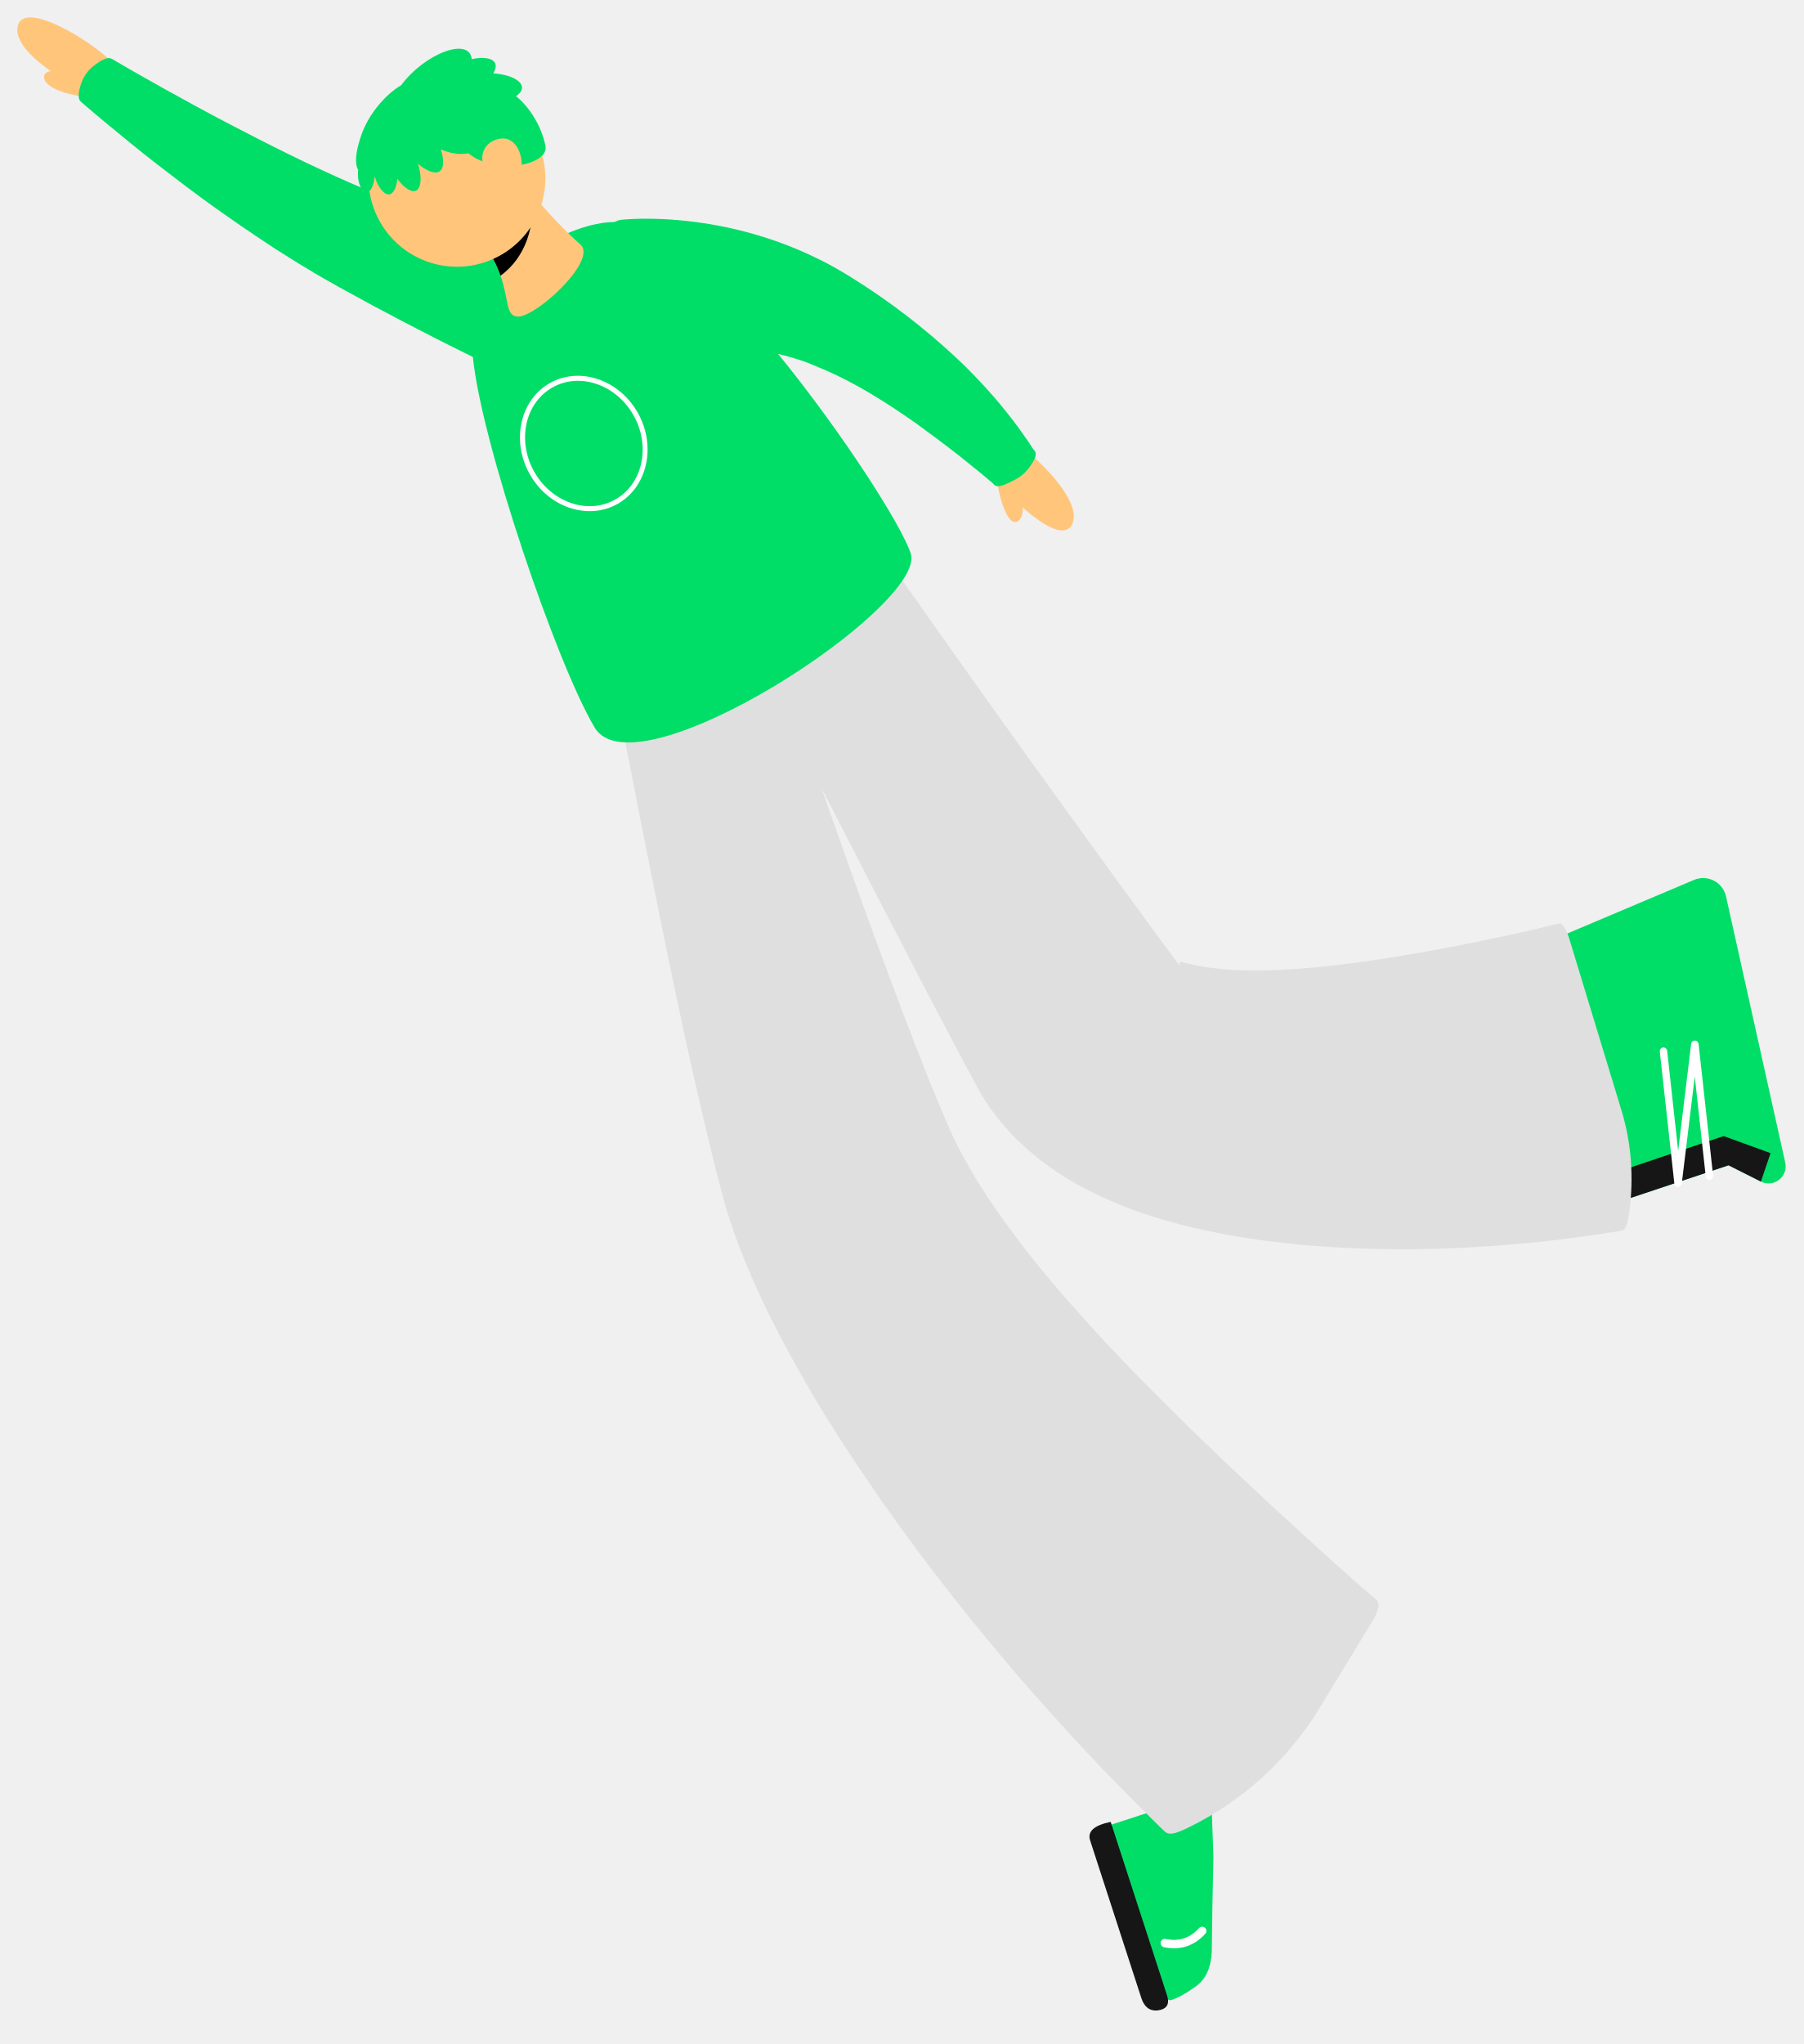
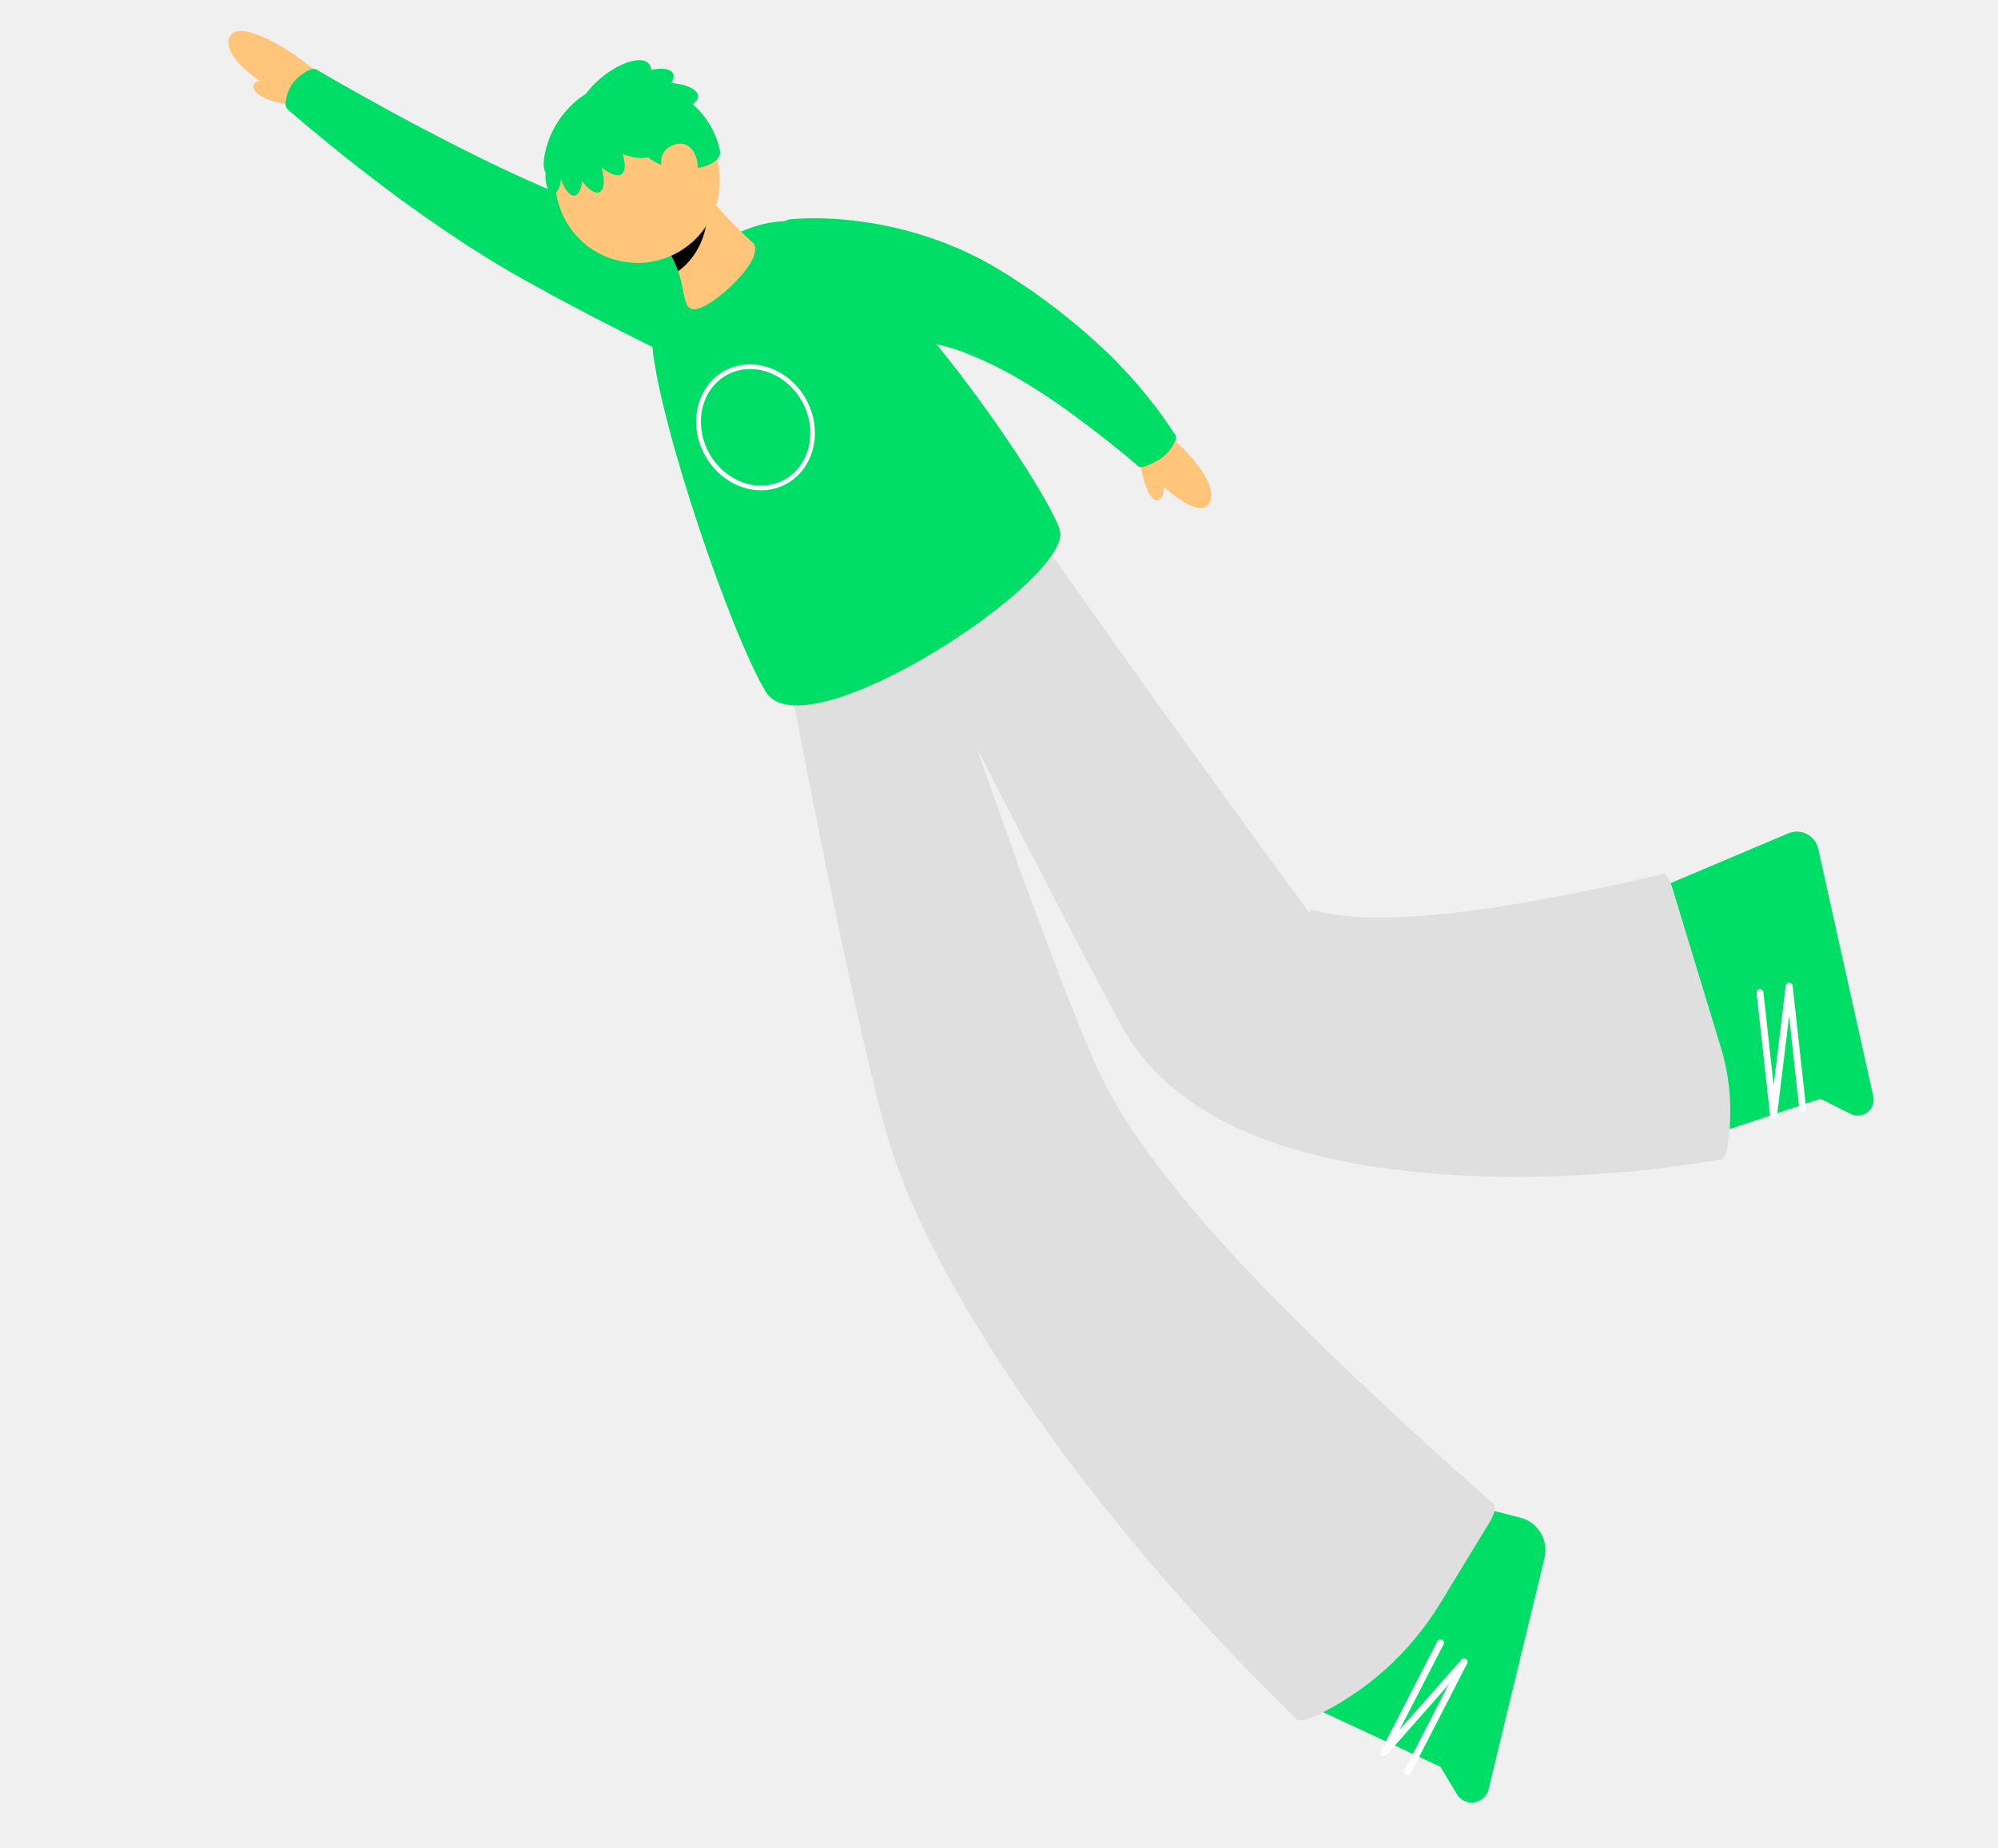
- <svg xmlns="http://www.w3.org/2000/svg" width="623.0" height="706.0" viewBox="78.9 5.5 623.0 706.0" fill="none">
-   <g transform="translate(462,636) rotate(72) scale(0.97)">
-     <path d="M0 0 L0 -32 Q0 -38 8 -36 L22 -32 Q42 -25 54 -21 Q62 -18 64 -12 Q66 -6 66 -2 Q66 0 62 0 Z" fill="#00DE68" />
-     <path d="M-1 -1 L64 -1 Q69 -1 68 4 Q67 8 62 8 L3 8 Q-2 8 -1 -1 Z" fill="#161616" />
-     <path d="M46 -20 Q50 -13 46 -6" stroke="white" stroke-width="3" stroke-linecap="round" fill="none" />
-   </g>
+ <svg xmlns="http://www.w3.org/2000/svg" width="742" height="686" viewBox="0 0 742 686" fill="none">
  <path d="M420.483 167.539C425.656 175.788 444.959 194.912 449.228 186.727C453.497 178.541 435.832 162.118 429.843 158.667C423.854 155.215 420.483 167.539 420.483 167.539Z" fill="#FFC67B" />
  <path d="M423.393 170.675C423.511 175.33 426.785 187.864 430.537 185.539C434.29 183.214 431.038 172.194 429.392 169.315C427.779 166.441 423.393 170.675 423.393 170.675Z" fill="#FFC67B" />
-   <path d="M117.351 26.7C110.505 19.784 87.441 5.408 85.061 14.365C82.685 23.288 103.558 35.372 110.173 37.441C116.789 39.51 117.346 26.735 117.346 26.735L117.351 26.7Z" fill="#FFC67B" />
-   <path d="M110.597 32.938C106.444 30.847 93.828 27.784 94.119 32.218C94.382 36.614 105.666 38.952 108.979 38.881C112.292 38.81 110.632 32.943 110.632 32.943L110.597 32.938Z" fill="#FFC67B" />
-   <path d="M609.235 332.646L664.185 309.412C668.831 307.465 674.12 310.181 675.216 315.121L695.68 407.068C696.751 411.935 691.707 415.86 687.261 413.621L676.077 407.994L623.333 425.582L609.201 332.641L609.235 332.646Z" fill="#00DE68" />
-   <path d="M623.333 425.582L676.077 407.994L687.261 413.621L690.6 403.8L674.4 397.9L627.2 413.8Z" fill="#161616" />
-   <path d="M617.889 324.512C617.058 324.424 616.329 324.843 615.502 324.966L610.654 326.145C607.377 326.925 604.035 327.659 600.694 328.394C593.992 329.755 587.27 331.254 580.584 332.512C567.171 335.058 553.839 337.299 540.894 338.824C528.057 340.331 515.435 341.096 504.806 340.506C499.577 340.223 494.828 339.555 491.494 338.815C488.081 338.134 486.449 337.295 486.44 338.066C486.425 338.17 486.409 338.273 486.428 338.381C486.408 338.519 486.422 338.661 486.47 338.809C486.465 338.843 486.509 339.025 486.44 339.015L485.62 337.91L483.945 335.695L477.331 326.74L464.092 308.654L437.672 272.105C420.102 247.686 402.631 223.071 385.342 198.413L385.307 198.408C377.344 186.936 361.955 182.9 349.215 189.444C339.674 194.32 334.115 203.86 333.828 213.865C328.05 210.41 321.063 208.953 313.938 210.322C298.573 213.246 288.503 228.09 291.428 243.454C298.173 278.811 305.027 313.903 312.475 349.259C316.218 366.922 320.1 384.606 324.5 402.577C325.593 407.06 326.715 411.583 327.965 416.194C328.602 418.537 329.126 420.687 329.851 423.148L332.518 431.237C336.303 441.74 340.584 451.508 345.191 460.727C354.412 479.131 364.633 495.997 375.365 512.026C386.092 528.088 397.348 543.421 409.04 558.187C414.861 565.618 420.856 572.83 426.894 579.977C432.928 587.159 439.135 594.121 445.421 601.024C451.667 607.957 458.037 614.767 464.605 621.431L474.507 631.435L479.564 636.434L480.855 637.68C481.286 638.095 481.711 638.544 482.389 638.715C483.733 639.125 485.712 638.574 489.349 636.794C507.641 627.875 523.594 613.867 534.971 595.176L553.034 565.496C555.027 562.243 555.367 560.185 555.073 559.088C554.948 558.507 554.537 558.2 554.13 557.859L552.98 556.845L548.277 552.776L538.839 544.387L520.046 527.271C507.63 515.736 495.263 504.102 483.35 492.255C471.402 480.403 459.829 468.396 449.034 456.117C438.164 443.863 428.261 431.259 419.895 418.708C415.798 412.445 412.187 406.219 409.205 400.262L407.148 395.882L404.719 390.218C403.068 386.425 401.481 382.431 399.854 378.466C393.467 362.519 387.265 346.038 381.21 329.507C374.903 312.308 368.754 294.991 362.689 277.581L378.448 308.301L399.412 348.715L410.083 368.95L415.502 379.097L416.88 381.655L417.571 382.917L419.131 385.431C420.209 387.172 421.375 388.785 422.581 390.369C423.782 391.987 425.038 393.473 426.299 394.924C431.41 400.74 437.039 405.438 442.549 409.276C448.094 413.118 453.559 416.071 458.845 418.575C469.486 423.594 479.405 426.609 488.992 429.012C508.084 433.667 525.726 435.542 542.979 436.481C560.174 437.341 576.902 437.079 593.375 435.935C601.616 435.329 609.828 434.683 617.998 433.61C622.081 433.09 626.163 432.571 630.295 431.953L636.513 431.012C637.566 430.781 638.653 430.802 639.668 430.355C640.723 429.633 641.292 427.926 641.885 423.446C643.313 412.381 642.588 400.434 639.107 389.063L621.173 330.092C619.95 326.012 618.669 324.698 617.875 324.369L617.889 324.512Z" fill="#DFDFDF" />
-   <path d="M435.187 159.564C434.241 158.124 433.261 156.679 432.235 155.297C430.269 152.442 428.174 149.743 426.005 147.068C421.707 141.688 417.01 136.636 412.109 131.765C402.146 122.174 391.293 113.365 379.399 105.42C373.54 101.566 367.053 97.444 360.183 94.248C353.328 90.95 346.17 88.273 338.783 86.196C331.396 84.118 323.849 82.649 316.101 81.817C312.23 81.385 308.334 81.124 304.338 81.059C302.342 81.009 300.337 81.028 298.252 81.106L295.066 81.267C294.496 81.323 293.965 81.349 293.355 81.435C293.07 81.463 292.774 81.559 292.444 81.651C292.297 81.7 292.149 81.748 291.957 81.86L291.208 82.171C283.146 82.276 273.326 85.951 264.572 91.681C258.123 89.672 251.675 87.663 245.241 85.551C237.572 83.01 229.917 80.365 222.347 77.628C218.578 76.262 214.742 74.886 211.205 73.378C207.585 71.964 203.951 70.407 200.351 68.855C185.858 62.563 171.439 55.298 157.09 47.798C149.918 44.031 142.801 40.131 135.688 36.197L125.053 30.195L119.779 27.131C118.902 26.649 118.079 26.036 117.118 25.647C116.067 25.386 114.532 25.791 111.803 27.846L111.487 28.081C109.395 29.633 107.767 31.851 106.883 34.495C105.8 37.777 105.914 39.375 106.548 40.312C107.277 41.088 108.134 41.706 108.907 42.418L113.684 46.463L123.361 54.431C129.812 59.742 136.476 64.805 143.14 69.867C149.838 74.934 156.675 79.776 163.631 84.53C167.109 86.907 170.665 89.225 174.183 91.573C177.789 93.794 181.341 96.146 185.06 98.313C192.308 102.759 200.161 106.909 207.44 110.902C214.861 114.882 222.298 118.759 229.78 122.572C233.927 124.697 238.124 126.724 242.277 128.815C245.092 157.969 271.173 234.763 284.351 256.81C298.626 280.705 399.638 214.548 393.517 196.568C390.147 186.584 370.032 155.149 347.738 127.747C350.418 128.39 353.084 129.136 355.729 130.019C358.315 130.824 361.134 132.19 363.857 133.261C374.818 138.011 385.196 144.572 395.285 151.652C400.3 155.275 405.265 158.997 410.21 162.856L417.524 168.752C418.747 169.741 419.932 170.76 421.116 171.778C422.7 172.47 421.895 175.055 428.046 171.961L429.337 171.309C431.348 170.307 433.149 168.818 434.56 166.884C438.698 161.243 435.768 161.336 435.222 159.569L435.187 159.564Z" fill="#00DE68" />
+   <path d="M117.351 26.7C110.505 19.784 87.442 5.407 85.061 14.365C82.686 23.287 103.558 35.372 110.174 37.441C116.789 39.51 117.346 26.735 117.346 26.735L117.351 26.7Z" fill="#FFC67B" />
+   <path d="M110.598 32.937C106.445 30.847 93.828 27.784 94.12 32.218C94.382 36.613 105.666 38.952 108.98 38.881C112.293 38.809 110.632 32.942 110.632 32.942L110.598 32.937Z" fill="#FFC67B" />
+   <path d="M609.235 332.646L664.186 309.412C668.831 307.465 674.121 310.181 675.216 315.121L695.68 407.068C696.752 411.935 691.708 415.86 687.261 413.621L676.078 407.994L623.334 425.582L609.201 332.641L609.235 332.646Z" fill="#00DE68" />
+   <path d="M525.231 553.438L564.567 563.515C571.17 565.196 575.171 571.866 573.594 578.483L552.824 664.393C551.468 669.989 543.991 671.13 541.032 666.195L534.945 656.054L478.571 629.823L525.231 553.438Z" fill="#00DE68" />
+   <path d="M617.889 324.512C617.059 324.424 616.329 324.843 615.503 324.966L610.655 326.145C607.377 326.925 604.036 327.659 600.695 328.394C593.993 329.755 587.271 331.254 580.584 332.512C567.172 335.058 553.84 337.299 540.894 338.824C528.057 340.331 515.436 341.096 504.807 340.506C499.578 340.223 494.828 339.555 491.494 338.815C488.082 338.134 486.449 337.295 486.44 338.066C486.425 338.17 486.41 338.273 486.429 338.381C486.408 338.519 486.422 338.661 486.471 338.809C486.466 338.843 486.509 339.025 486.44 339.015L485.62 337.91L483.946 335.695L477.331 326.74L464.093 308.654L437.673 272.105C420.102 247.686 402.631 223.071 385.342 198.413L385.308 198.408C377.345 186.936 361.955 182.9 349.216 189.444C339.674 194.32 334.115 203.86 333.828 213.865C328.051 210.41 321.063 208.953 313.939 210.322C298.573 213.246 288.504 228.09 291.429 243.454C298.173 278.811 305.028 313.903 312.475 349.259C316.219 366.922 320.1 384.606 324.501 402.577C325.594 407.06 326.716 411.583 327.965 416.194C328.602 418.537 329.127 420.687 329.852 423.148L332.519 431.237C336.304 441.74 340.584 451.508 345.192 460.727C354.412 479.131 364.634 495.997 375.366 512.026C386.092 528.088 397.349 543.421 409.041 558.187C414.862 565.618 420.856 572.83 426.895 579.977C432.929 587.159 439.136 594.121 445.422 601.024C451.668 607.957 458.038 614.767 464.605 621.431L474.508 631.435L479.565 636.434L480.856 637.68C481.286 638.095 481.712 638.544 482.389 638.715C483.734 639.125 485.713 638.574 489.349 636.794C507.641 627.875 523.595 613.867 534.971 595.176L553.035 565.496C555.028 562.243 555.367 560.185 555.073 559.088C554.948 558.507 554.537 558.2 554.131 557.859L552.981 556.845L548.278 552.776L538.839 544.387L520.047 527.271C507.63 515.736 495.264 504.102 483.35 492.255C471.403 480.403 459.829 468.396 449.034 456.117C438.165 443.863 428.261 431.259 419.895 418.708C415.798 412.445 412.188 406.219 409.205 400.262L407.149 395.882L404.72 390.218C403.068 386.425 401.481 382.431 399.855 378.466C393.468 362.519 387.265 346.038 381.211 329.507C374.904 312.308 368.755 294.991 362.69 277.581L378.449 308.301L399.412 348.715L410.083 368.95L415.502 379.097L416.88 381.655L417.572 382.917L419.132 385.431C420.209 387.172 421.376 388.785 422.582 390.369C423.783 391.987 425.038 393.473 426.299 394.924C431.411 400.74 437.039 405.438 442.55 409.276C448.094 413.118 453.56 416.071 458.846 418.575C469.487 423.594 479.405 426.609 488.993 429.012C508.085 433.667 525.727 435.542 542.98 436.481C560.175 437.341 576.903 437.079 593.376 435.935C601.617 435.329 609.829 434.683 617.999 433.61C622.081 433.09 626.164 432.571 630.296 431.953L636.514 431.012C637.567 430.781 638.653 430.802 639.668 430.355C640.724 429.633 641.293 427.926 641.886 423.446C643.314 412.381 642.589 400.434 639.108 389.063L621.173 330.092C619.951 326.012 618.67 324.698 617.875 324.369L617.889 324.512Z" fill="#DFDFDF" />
+   <path d="M435.188 159.564C434.242 158.124 433.261 156.679 432.236 155.297C430.27 152.442 428.175 149.743 426.006 147.068C421.708 141.688 417.01 136.636 412.11 131.765C402.146 122.174 391.294 113.365 379.4 105.42C373.541 101.566 367.054 97.444 360.184 94.248C353.329 90.95 346.171 88.273 338.784 86.196C331.397 84.118 323.849 82.649 316.102 81.817C312.231 81.385 308.334 81.124 304.338 81.059C302.343 81.009 300.337 81.028 298.253 81.106L295.067 81.267C294.496 81.323 293.965 81.349 293.355 81.435C293.07 81.463 292.775 81.559 292.445 81.651C292.297 81.7 292.149 81.748 291.957 81.86L291.208 82.171C283.147 82.276 273.326 85.951 264.572 91.681C258.124 89.672 251.675 87.663 245.242 85.551C237.572 83.01 229.917 80.365 222.347 77.628C218.579 76.262 214.742 74.886 211.206 73.378C207.586 71.964 203.951 70.407 200.351 68.855C185.858 62.563 171.439 55.298 157.09 47.798C149.918 44.031 142.801 40.131 135.689 36.197L125.053 30.195L119.78 27.131C118.902 26.649 118.08 26.036 117.118 25.647C116.068 25.386 114.532 25.791 111.803 27.846L111.488 28.081C109.396 29.633 107.767 31.851 106.883 34.495C105.8 37.777 105.915 39.375 106.549 40.312C107.277 41.088 108.134 41.706 108.907 42.418L113.684 46.463L123.361 54.431C129.812 59.742 136.476 64.805 143.14 69.867C149.839 74.934 156.676 79.776 163.631 84.53C167.109 86.907 170.666 89.225 174.183 91.573C177.79 93.794 181.341 96.146 185.061 98.313C192.308 102.759 200.161 106.909 207.44 110.902C214.862 114.882 222.299 118.759 229.78 122.572C233.928 124.697 238.125 126.724 242.277 128.815C245.092 157.969 271.173 234.763 284.352 256.81C298.627 280.705 399.638 214.548 393.517 196.568C390.147 186.584 370.032 155.149 347.738 127.747C350.419 128.39 353.084 129.136 355.729 130.019C358.315 130.824 361.135 132.19 363.857 133.261C374.819 138.011 385.196 144.572 395.286 151.652C400.301 155.275 405.266 158.997 410.211 162.856L417.524 168.752C418.748 169.741 419.932 170.76 421.116 171.778C422.701 172.47 421.896 175.055 428.046 171.961L429.337 171.309C431.348 170.307 433.15 168.818 434.561 166.884C438.699 161.243 435.769 161.336 435.222 159.569L435.188 159.564Z" fill="#00DE68" />
  <path d="M279.577 181.836C278.167 181.627 276.778 181.281 275.375 180.792C269.664 178.786 264.838 174.594 261.765 169.01C255.43 157.462 258.706 143.403 269.073 137.701C279.439 131.999 293.065 136.793 299.4 148.341C305.736 159.889 302.459 173.948 292.093 179.649C288.268 181.753 283.944 182.482 279.543 181.83L279.577 181.836ZM281.403 137.244C277.483 136.663 273.494 137.267 269.935 139.234C260.412 144.463 257.435 157.443 263.328 168.187C266.177 173.387 270.694 177.288 276.003 179.163C281.277 181.033 286.711 180.644 291.3 178.127C300.823 172.897 303.799 159.918 297.907 149.173C294.225 142.48 287.936 138.211 281.403 137.244Z" fill="white" />
-   <path d="M257.385 114.821C263.352 115.81 285.59 95.426 279.44 89.983C275.095 86.107 268.082 79.131 262.338 71.887C260.004 68.906 257.846 65.917 256.16 63.068L241.372 83.677C247.247 90.274 250.186 96.049 251.843 100.756C254.75 109.126 253.579 114.187 257.385 114.821Z" fill="#FFC67B" />
-   <path d="M251.848 100.722C260.394 94.504 264.231 83.304 262.338 71.887C260.004 68.906 257.846 65.917 256.16 63.068L241.372 83.677C247.247 90.274 250.186 96.049 251.843 100.756L251.848 100.722Z" fill="black" />
-   <path d="M210.026 81.846C218.169 96.612 236.771 101.967 251.539 93.826C266.307 85.685 271.662 67.085 263.519 52.319C255.376 37.552 236.774 32.197 222.006 40.339C207.237 48.48 201.883 67.079 210.026 81.846Z" fill="#FFC67B" />
-   <path d="M257.13 38.76C262.531 35.028 256.765 31.259 249.305 30.856C252.141 26.182 247.617 24.704 241.884 25.928C241.108 18.119 225.668 23.913 217.502 34.929C212.192 38.042 206.121 44.871 203.564 52.643C201.547 58.668 201.499 62.315 202.635 64.134C202.443 66.143 202.648 68.317 203.421 69.977C205.507 74.396 208.032 70.87 208.35 66.35C208.736 67.778 209.275 69.122 210.061 70.222C213.251 75.016 215.729 72.046 216.196 67.231C216.859 68.208 217.578 69.052 218.385 69.769C223.914 74.663 225.425 68.493 223.291 62.029C224.005 62.662 224.73 63.226 225.504 63.692C231.791 67.504 233.142 62.891 231.186 57.12C233.535 58.101 236.009 58.713 238.334 58.671C239.283 58.671 240.036 58.572 240.69 58.423C250.147 66.217 268.643 62.563 267.345 55.906C266.171 49.831 262.378 42.945 257.204 38.736L257.13 38.76Z" fill="#00DE68" />
-   <path d="M254.765 53.762C251.72 52.257 244.655 54.654 245.604 61.294C246.548 67.968 256.39 72.447 257.877 69.048C260.006 64.164 259.781 56.191 254.736 53.723L254.765 53.762Z" fill="#FFC67B" />
-   <path d="M669.923 412.985C669.923 412.985 669.741 413.028 669.633 413.047C668.92 413.117 668.293 412.603 668.218 411.924L664.419 377.319L659.923 414.314C659.827 414.967 659.298 415.451 658.635 415.423C657.966 415.429 657.443 414.93 657.363 414.286L652.341 368.715C652.271 368.002 652.746 367.405 653.464 367.301C654.177 367.23 654.804 367.745 654.879 368.423L658.678 403.028L663.174 366.034C663.271 365.38 663.799 364.897 664.462 364.925C665.131 364.918 665.654 365.417 665.735 366.061L670.756 411.632C670.807 412.237 670.445 412.781 669.889 412.979L669.923 412.985Z" fill="white" />
+   <path d="M257.385 114.821C263.352 115.81 285.591 95.426 279.44 89.983C275.095 86.107 268.082 79.131 262.339 71.887C260.004 68.906 257.847 65.917 256.161 63.068L241.373 83.677C247.248 90.274 250.187 96.049 251.844 100.756C254.75 109.126 253.579 114.187 257.385 114.821Z" fill="#FFC67B" />
+   <path d="M251.849 100.722C260.394 94.504 264.232 83.304 262.339 71.887C260.004 68.906 257.847 65.917 256.161 63.068L241.373 83.677C247.248 90.274 250.187 96.049 251.844 100.756L251.849 100.722Z" fill="black" />
+   <path d="M210.026 81.846C218.169 96.612 236.771 101.967 251.539 93.826C266.308 85.685 271.662 67.085 263.519 52.319C255.376 37.552 236.774 32.197 222.006 40.339C207.238 48.48 201.883 67.079 210.026 81.846Z" fill="#FFC67B" />
+   <path d="M257.13 38.76C262.532 35.028 256.766 31.258 249.306 30.856C252.142 26.182 247.617 24.704 241.884 25.928C241.108 18.119 225.669 23.912 217.502 34.928C212.192 38.042 206.121 44.871 203.565 52.643C201.548 58.668 201.5 62.314 202.636 64.134C202.444 66.143 202.649 68.316 203.422 69.977C205.508 74.396 208.033 70.87 208.351 66.35C208.737 67.778 209.275 69.122 210.061 70.222C213.251 75.016 215.729 72.045 216.196 67.231C216.86 68.208 217.578 69.052 218.385 69.769C223.915 74.663 225.426 68.493 223.291 62.029C224.006 62.661 224.73 63.225 225.505 63.691C231.791 67.503 233.142 62.891 231.186 57.12C233.535 58.101 236.01 58.713 238.335 58.671C239.284 58.671 240.036 58.572 240.691 58.423C250.147 66.217 268.643 62.562 267.345 55.906C266.172 49.83 262.378 42.945 257.204 38.736L257.13 38.76Z" fill="#00DE68" />
+   <path d="M254.766 53.762C251.721 52.257 244.655 54.654 245.604 61.293C246.548 67.967 256.39 72.446 257.878 69.048C260.006 64.164 259.782 56.191 254.736 53.723L254.766 53.762Z" fill="#FFC67B" />
+   <path d="M669.924 412.985C669.924 412.985 669.742 413.028 669.633 413.047C668.92 413.117 668.294 412.603 668.219 411.924L664.419 377.319L659.924 414.314C659.827 414.967 659.299 415.451 658.635 415.423C657.967 415.429 657.443 414.93 657.363 414.286L652.342 368.715C652.272 368.002 652.747 367.405 653.465 367.301C654.178 367.23 654.804 367.745 654.88 368.423L658.679 403.028L663.174 366.034C663.271 365.38 663.799 364.897 664.463 364.925C665.131 364.918 665.655 365.417 665.735 366.061L670.756 411.632C670.807 412.237 670.446 412.781 669.889 412.979L669.924 412.985Z" fill="white" />
+   <path d="M523.191 659.056C522.861 659.148 522.512 659.131 522.183 658.977C521.566 658.64 521.289 657.896 521.632 657.244L537.912 625.613L514.941 651.651C514.521 652.116 513.803 652.22 513.259 651.859C512.715 651.497 512.537 650.803 512.835 650.215L533.806 609.442C534.144 608.825 534.882 608.583 535.539 608.891C536.157 609.228 536.433 609.972 536.091 610.624L519.811 642.255L542.782 616.217C543.202 615.752 543.92 615.648 544.464 616.009C545.008 616.371 545.186 617.065 544.888 617.653L523.917 658.426C523.768 658.72 523.486 658.959 523.191 659.056Z" fill="white" />
</svg>
